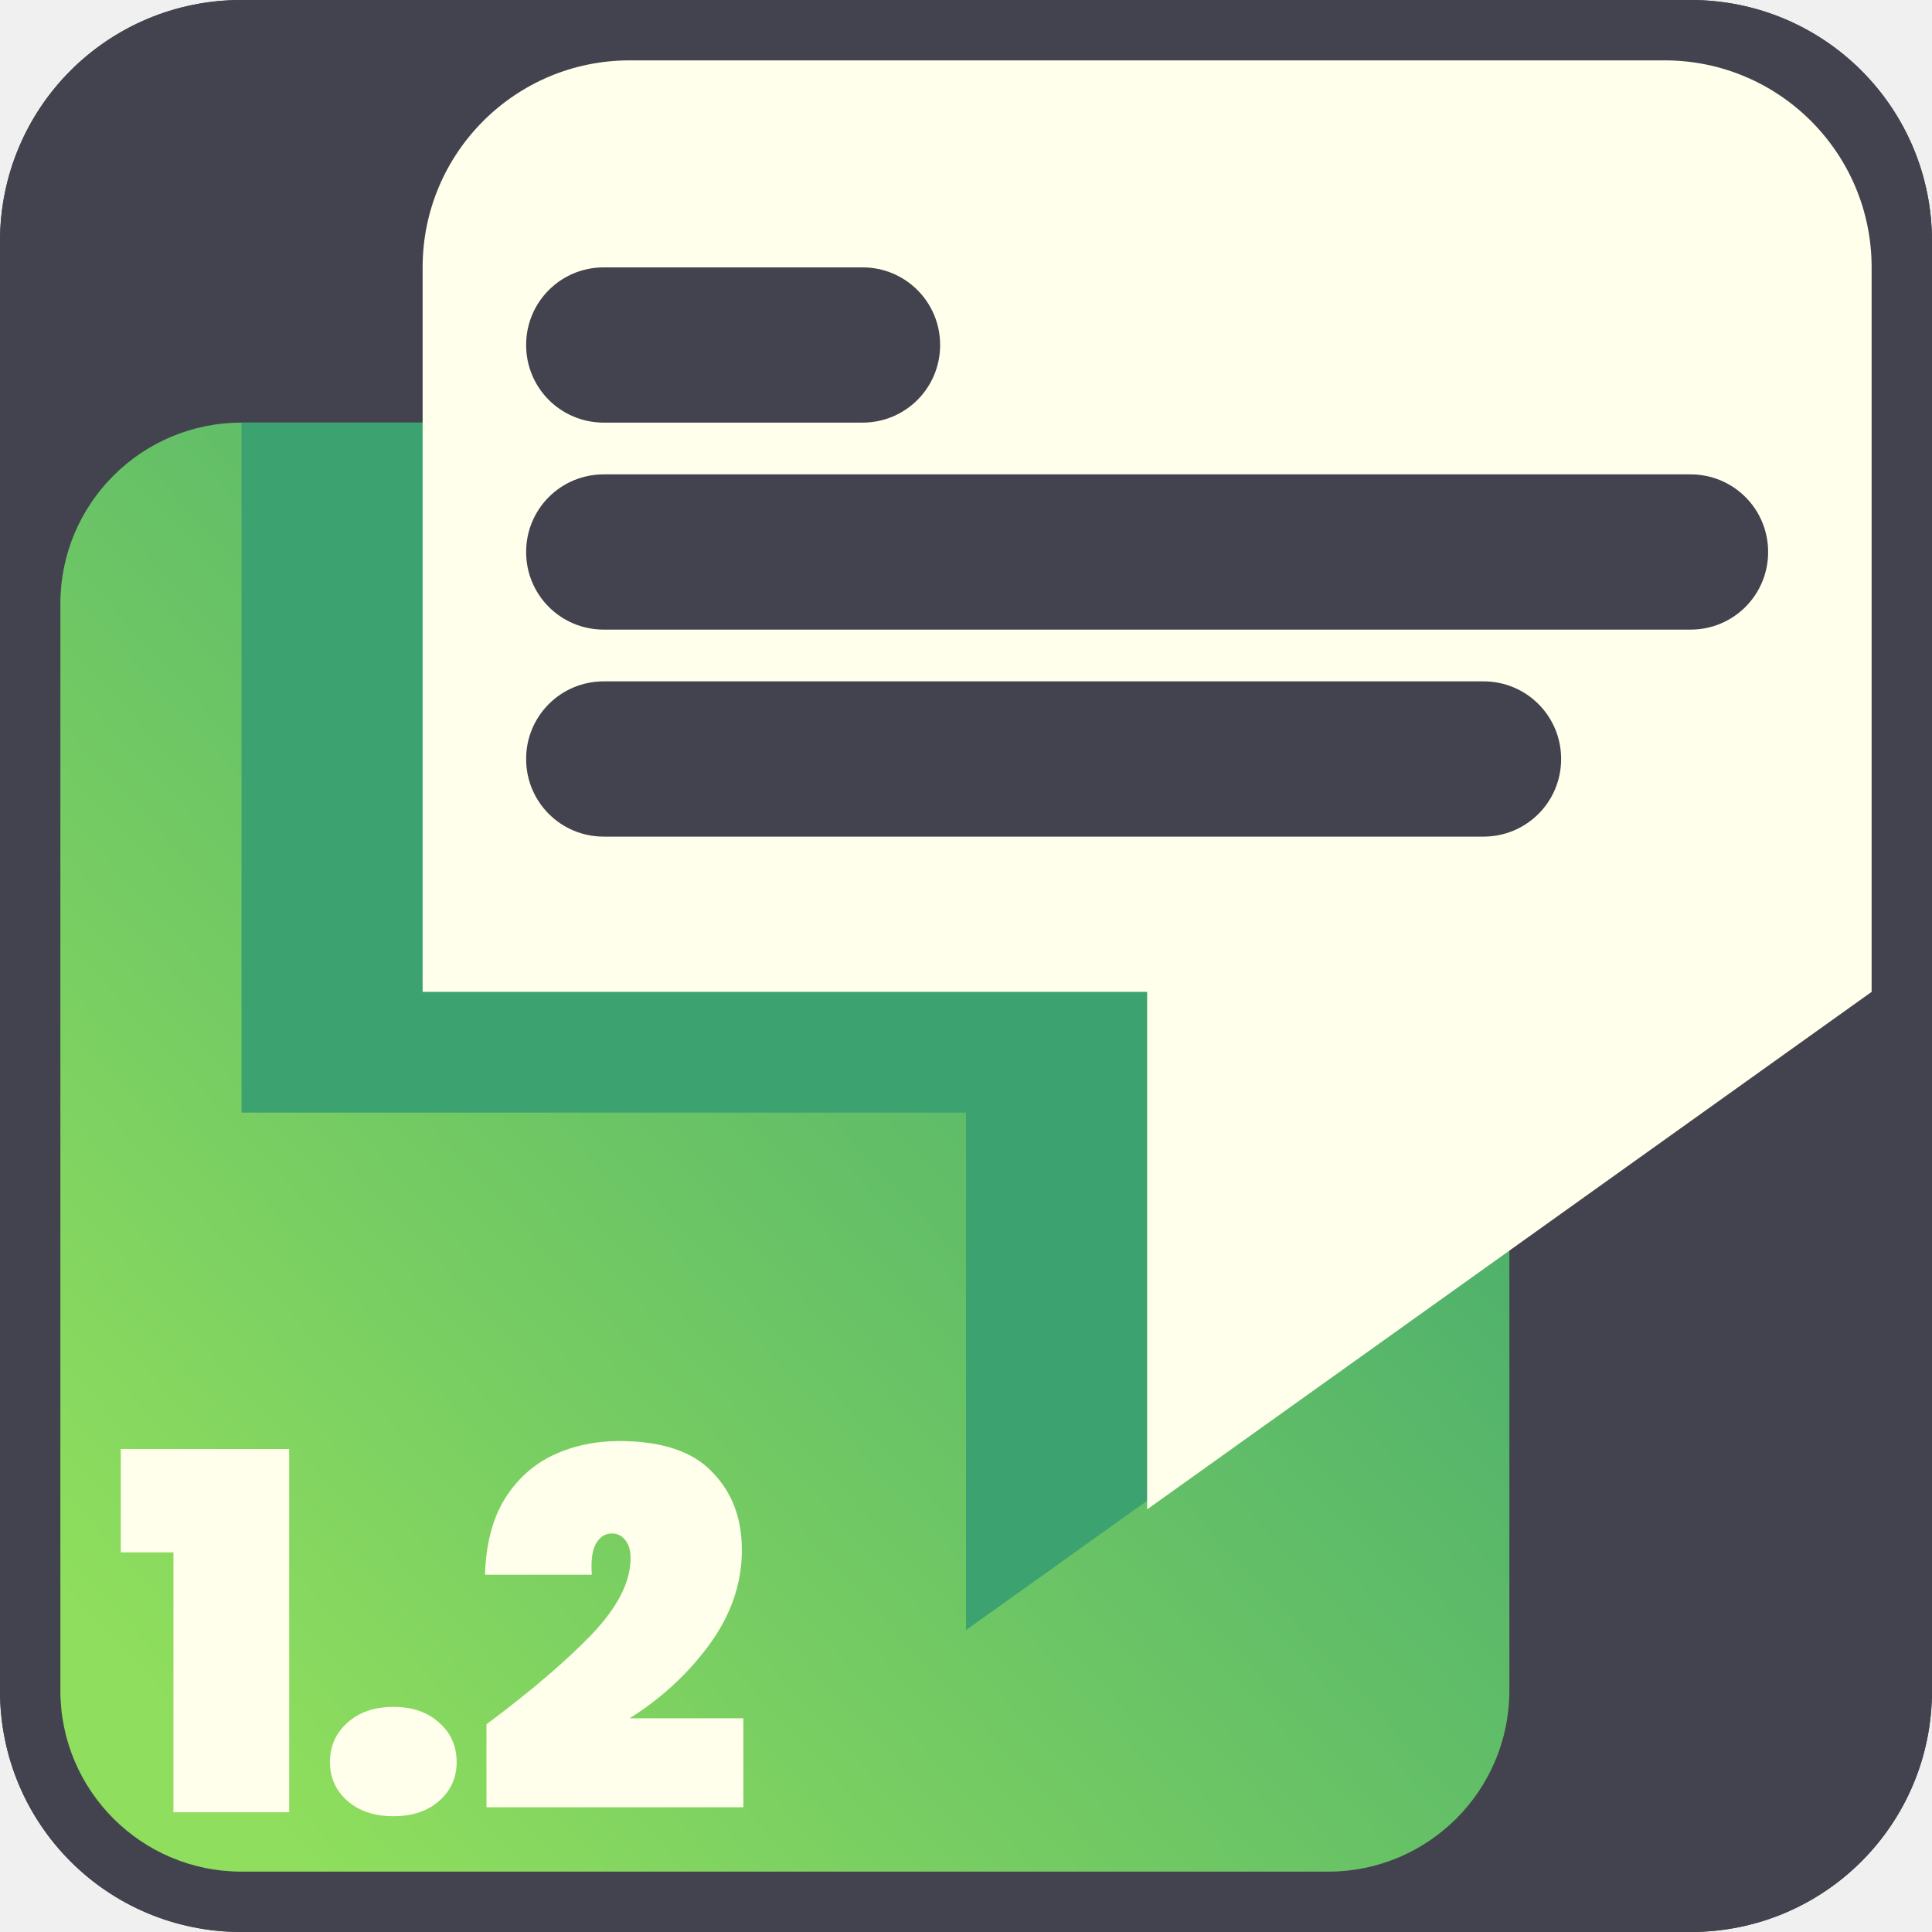
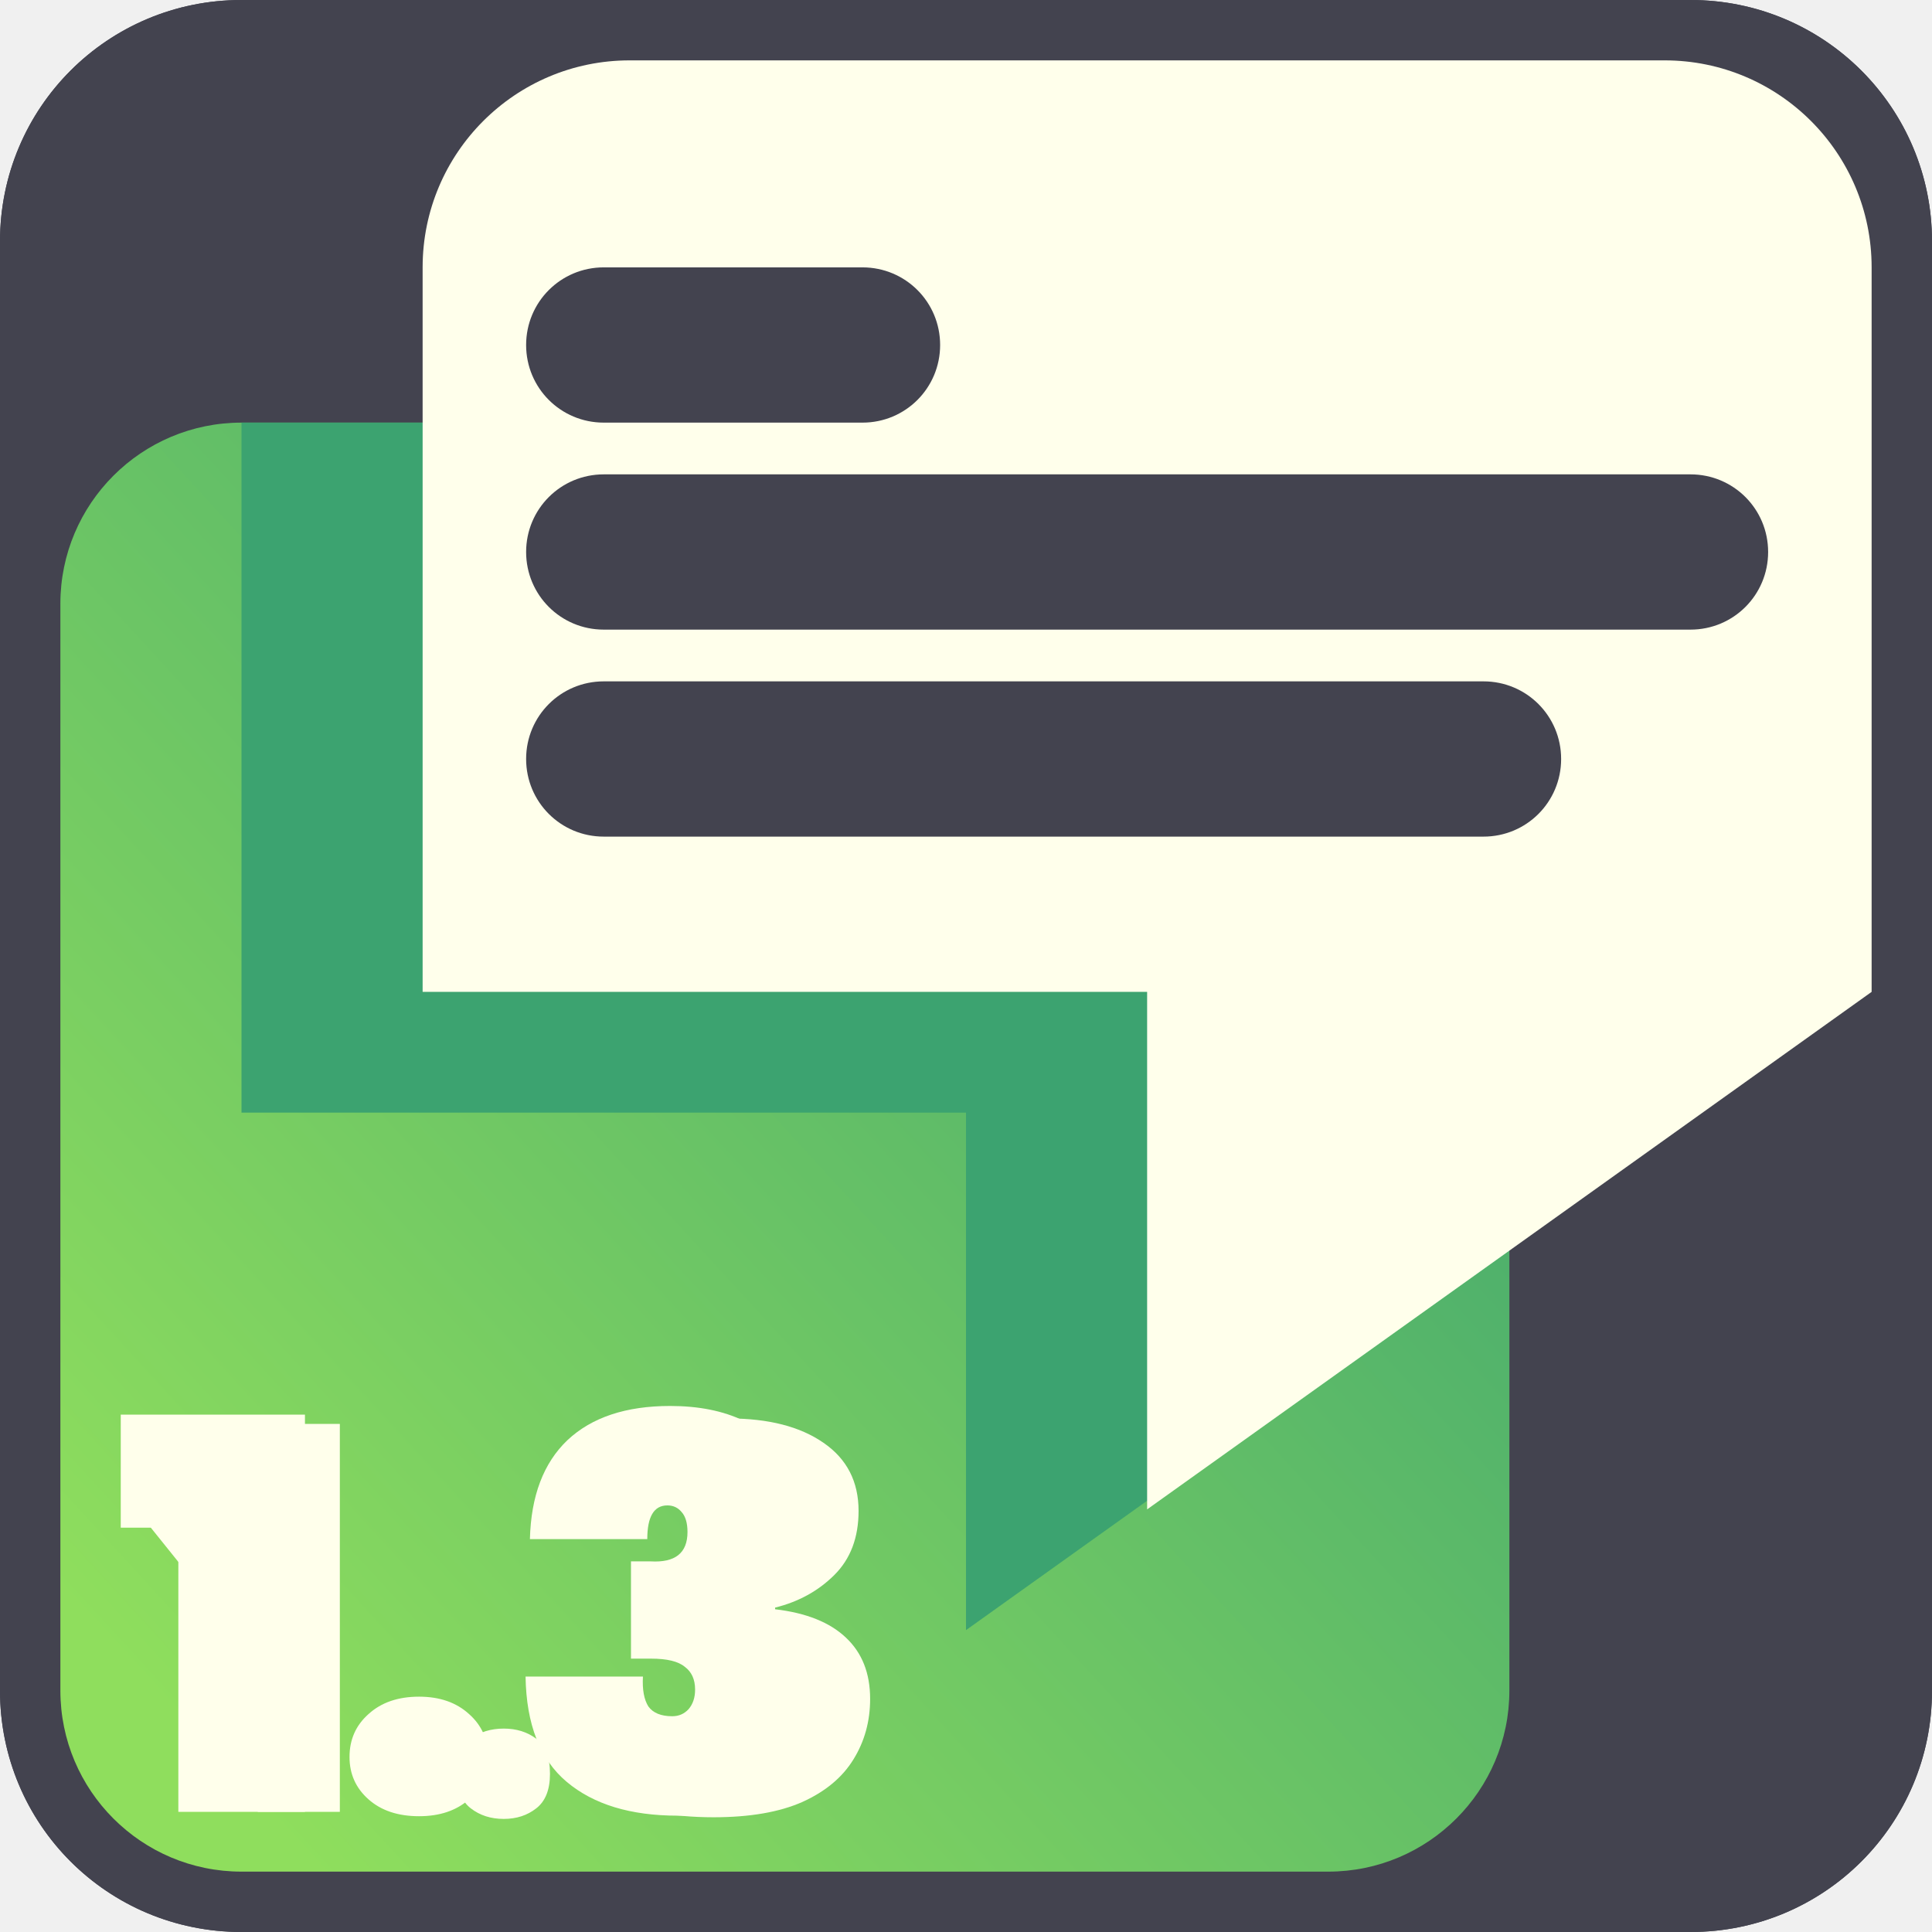
<svg xmlns="http://www.w3.org/2000/svg" xmlns:xlink="http://www.w3.org/1999/xlink" height="128" width="128" version="1.1" id="svg26" xml:space="preserve">
  <defs id="defs30">
    <rect x="15.927" y="25.422" width="92.726" height="69.019" id="rect246" />
    <linearGradient xlink:href="#linearGradient12456" id="linearGradient12458" x1="-9.767" y1="-111.938" x2="-92.601" y2="-35.811" gradientUnits="userSpaceOnUse" />
    <linearGradient id="linearGradient12456">
      <stop style="stop-color:#8fde5d;stop-opacity:1;" offset="0" id="stop12452" />
      <stop style="stop-color:#3ca370;stop-opacity:1" offset="1" id="stop12454" />
    </linearGradient>
  </defs>
  <text xml:space="preserve" id="text244" style="font-size:96px;white-space:pre;shape-inside:url(#rect246);display:inline;fill:#000000" />
  <g aria-label="1" transform="scale(1.068045,0.9362905)" id="text5640" style="font-size:59.923px;font-family:'Fira Sans Condensed';-inkscape-font-specification:'Fira Sans Condensed, ';fill:#ffffff;stroke-width:0.936" />
  <g id="g1271">
    <path d="M 16,2e-6 C 7.14,2e-6 2e-6,7.132 2e-6,15.995 v 96.01 c 0,8.863 7.13,15.995 16,15.995 H 112 c 8.86,0 16,-7.132 16,-15.995 V 15.995 C 128,7.142 120.86,2e-6 112,2e-6 Z m 0,4.001 H 112 c 6.64,0 12,5.352 12,11.994 v 96.01 c 0,6.642 -5.35,11.994 -12,11.994 H 16 c -6.64,0 -12,-5.352 -12,-11.994 v -96.01 c 0,-6.642 5.36,-11.994 12,-11.994 z" fill-opacity="0.4" id="path4872" style="fill:#43434f;fill-opacity:1;stroke:none;stroke-width:1" />
    <path d="M 16,0 C 7.14,0 0,7.132 0,15.995 V 112.005 C 0,120.868 7.13,128 16,128 h 96 c 8.86,0 16,-7.132 16,-15.995 V 15.995 C 128,7.142 120.86,0 112,0 Z" fill="#363d52" id="path1018" style="fill:#43434f;fill-opacity:1;stroke-width:1" />
    <rect style="fill:url(#linearGradient12458);fill-opacity:1" id="rect5056" width="96" height="96" x="-100" y="-124" ry="12" transform="scale(-1)" />
    <path id="path12062" style="fill:#3ca370;fill-opacity:1;stroke-width:6.857" d="M 16,28 V 73.715 H 64 V 108 L 100,82.285 V 40 C 100,33.352 94.648,28 88,28 Z" />
    <rect style="fill:#43434f;fill-opacity:1;stroke:none;stroke-width:1.019" id="rect952" width="90" height="48" x="32" y="12" />
    <path id="path954" d="M 41.714,4 C 34.14,4 28,10.14 28,17.714 V 65.714 H 76 V 100 L 124,65.714 V 17.714 C 124,10.14 117.86,4 110.286,4 Z M 40,17.714 h 17.143 c 2.849,0 5.143,2.294 5.143,5.143 C 62.286,25.706 59.992,28 57.143,28 H 40 c -2.849,0 -5.143,-2.294 -5.143,-5.143 0,-2.849 2.294,-5.143 5.143,-5.143 z m 0,13.714 h 72 c 2.849,0 5.143,2.294 5.143,5.143 0,2.849 -2.294,5.143 -5.143,5.143 H 40 c -2.849,0 -5.143,-2.294 -5.143,-5.143 0,-2.849 2.294,-5.143 5.143,-5.143 z m 0,13.714 h 58.286 c 2.849,0 5.143,2.294 5.143,5.143 0,2.849 -2.294,5.143 -5.143,5.143 H 40 c -2.849,0 -5.143,-2.294 -5.143,-5.143 0,-2.849 2.294,-5.143 5.143,-5.143 z" style="fill:#ffffeb;fill-opacity:1;stroke-width:6.857" />
-     <g aria-label="1.2" id="text15154" style="font-weight:900;font-size:32.922px;font-family:Poppins;-inkscape-font-specification:'Poppins, Heavy';fill:#ffffeb;stroke-width:0.823">
-       <path d="M 8,102.848 V 96 H 19.16 V 120.066 H 11.49 v -17.218 z" id="path16603" />
-       <path d="m 26.074,120.329 q -1.909,0 -3.062,-1.021 -1.152,-1.021 -1.152,-2.568 0,-1.58 1.152,-2.601 1.152,-1.053 3.062,-1.053 1.877,0 3.029,1.053 1.152,1.021 1.152,2.601 0,1.547 -1.152,2.568 -1.152,1.021 -3.029,1.021 z" id="path16605" />
-       <path d="m 32.23,114.239 q 4.411,-3.292 6.979,-5.959 2.568,-2.7 2.568,-5.037 0,-0.79 -0.362,-1.218 -0.329,-0.428 -0.889,-0.428 -0.658,0 -1.053,0.691 -0.362,0.658 -0.263,2.041 H 32.131 q 0.099,-3.062 1.317,-5.037 1.251,-1.975 3.226,-2.897 1.975,-0.922 4.346,-0.922 4.214,0 6.156,2.041 1.975,2.008 1.975,5.169 0,3.325 -2.14,6.255 -2.107,2.897 -5.3,4.905 h 7.539 v 5.893 H 32.23 Z" id="path16607" />
-     </g>
+     <text xml:space="preserve" style="font-style:normal;font-variant:normal;font-weight:900;font-stretch:normal;font-size:36px;font-family:'Poppins Black';-inkscape-font-specification:'Poppins Black,  Heavy';writing-mode:lr-tb;direction:ltr;fill:#ffffeb;fill-opacity:1" x="7.64" y="120.041" id="text1">
+       <tspan id="tspan1" x="7.64" y="120.041">1.3</tspan>
+     </text>
+     <path d="M 8,101.213 V 93.725 H 20.204 v 26.316 h -8.388 v -18.828 z m 19.764,19.116 q -2.088,0 -3.348,-1.116 -1.26,-1.116 -1.26,-2.808 0,-1.728 1.26,-2.844 1.26,-1.152 3.348,-1.152 2.052,0 3.312,1.152 1.26,1.116 1.26,2.844 0,1.692 -1.26,2.808 -1.26,1.116 -3.312,1.116 z m 7.344,-18.36 q 0.108,-4.284 2.484,-6.552 2.412,-2.268 6.804,-2.268 2.844,0 4.86,0.972 2.016,0.972 3.024,2.628 1.044,1.656 1.044,3.744 0,2.52 -1.188,3.96 -1.188,1.404 -2.664,1.908 v 0.144 q 4.32,1.62 4.32,6.012 0,2.304 -1.08,4.068 -1.08,1.764 -3.096,2.736 -1.98,0.972 -4.716,0.972 -4.68,0 -7.344,-2.232 -2.664,-2.232 -2.736,-6.984 h 7.776 q -0.072,1.296 0.36,1.98 0.468,0.648 1.584,0.648 0.648,0 1.08,-0.468 0.432,-0.504 0.432,-1.296 0,-1.008 -0.684,-1.512 -0.648,-0.54 -2.232,-0.54 h -1.332 v -6.444 h 1.296 q 2.448,0.144 2.448,-1.944 0,-0.9 -0.396,-1.332 -0.36,-0.432 -0.936,-0.432 -1.332,0 -1.332,2.232 z" id="text2" style="font-weight:900;font-size:36px;font-family:'Poppins Black';-inkscape-font-specification:'Poppins Black,  Heavy';fill:#ffffeb" aria-label="1.3" />
  </g>
</svg>
